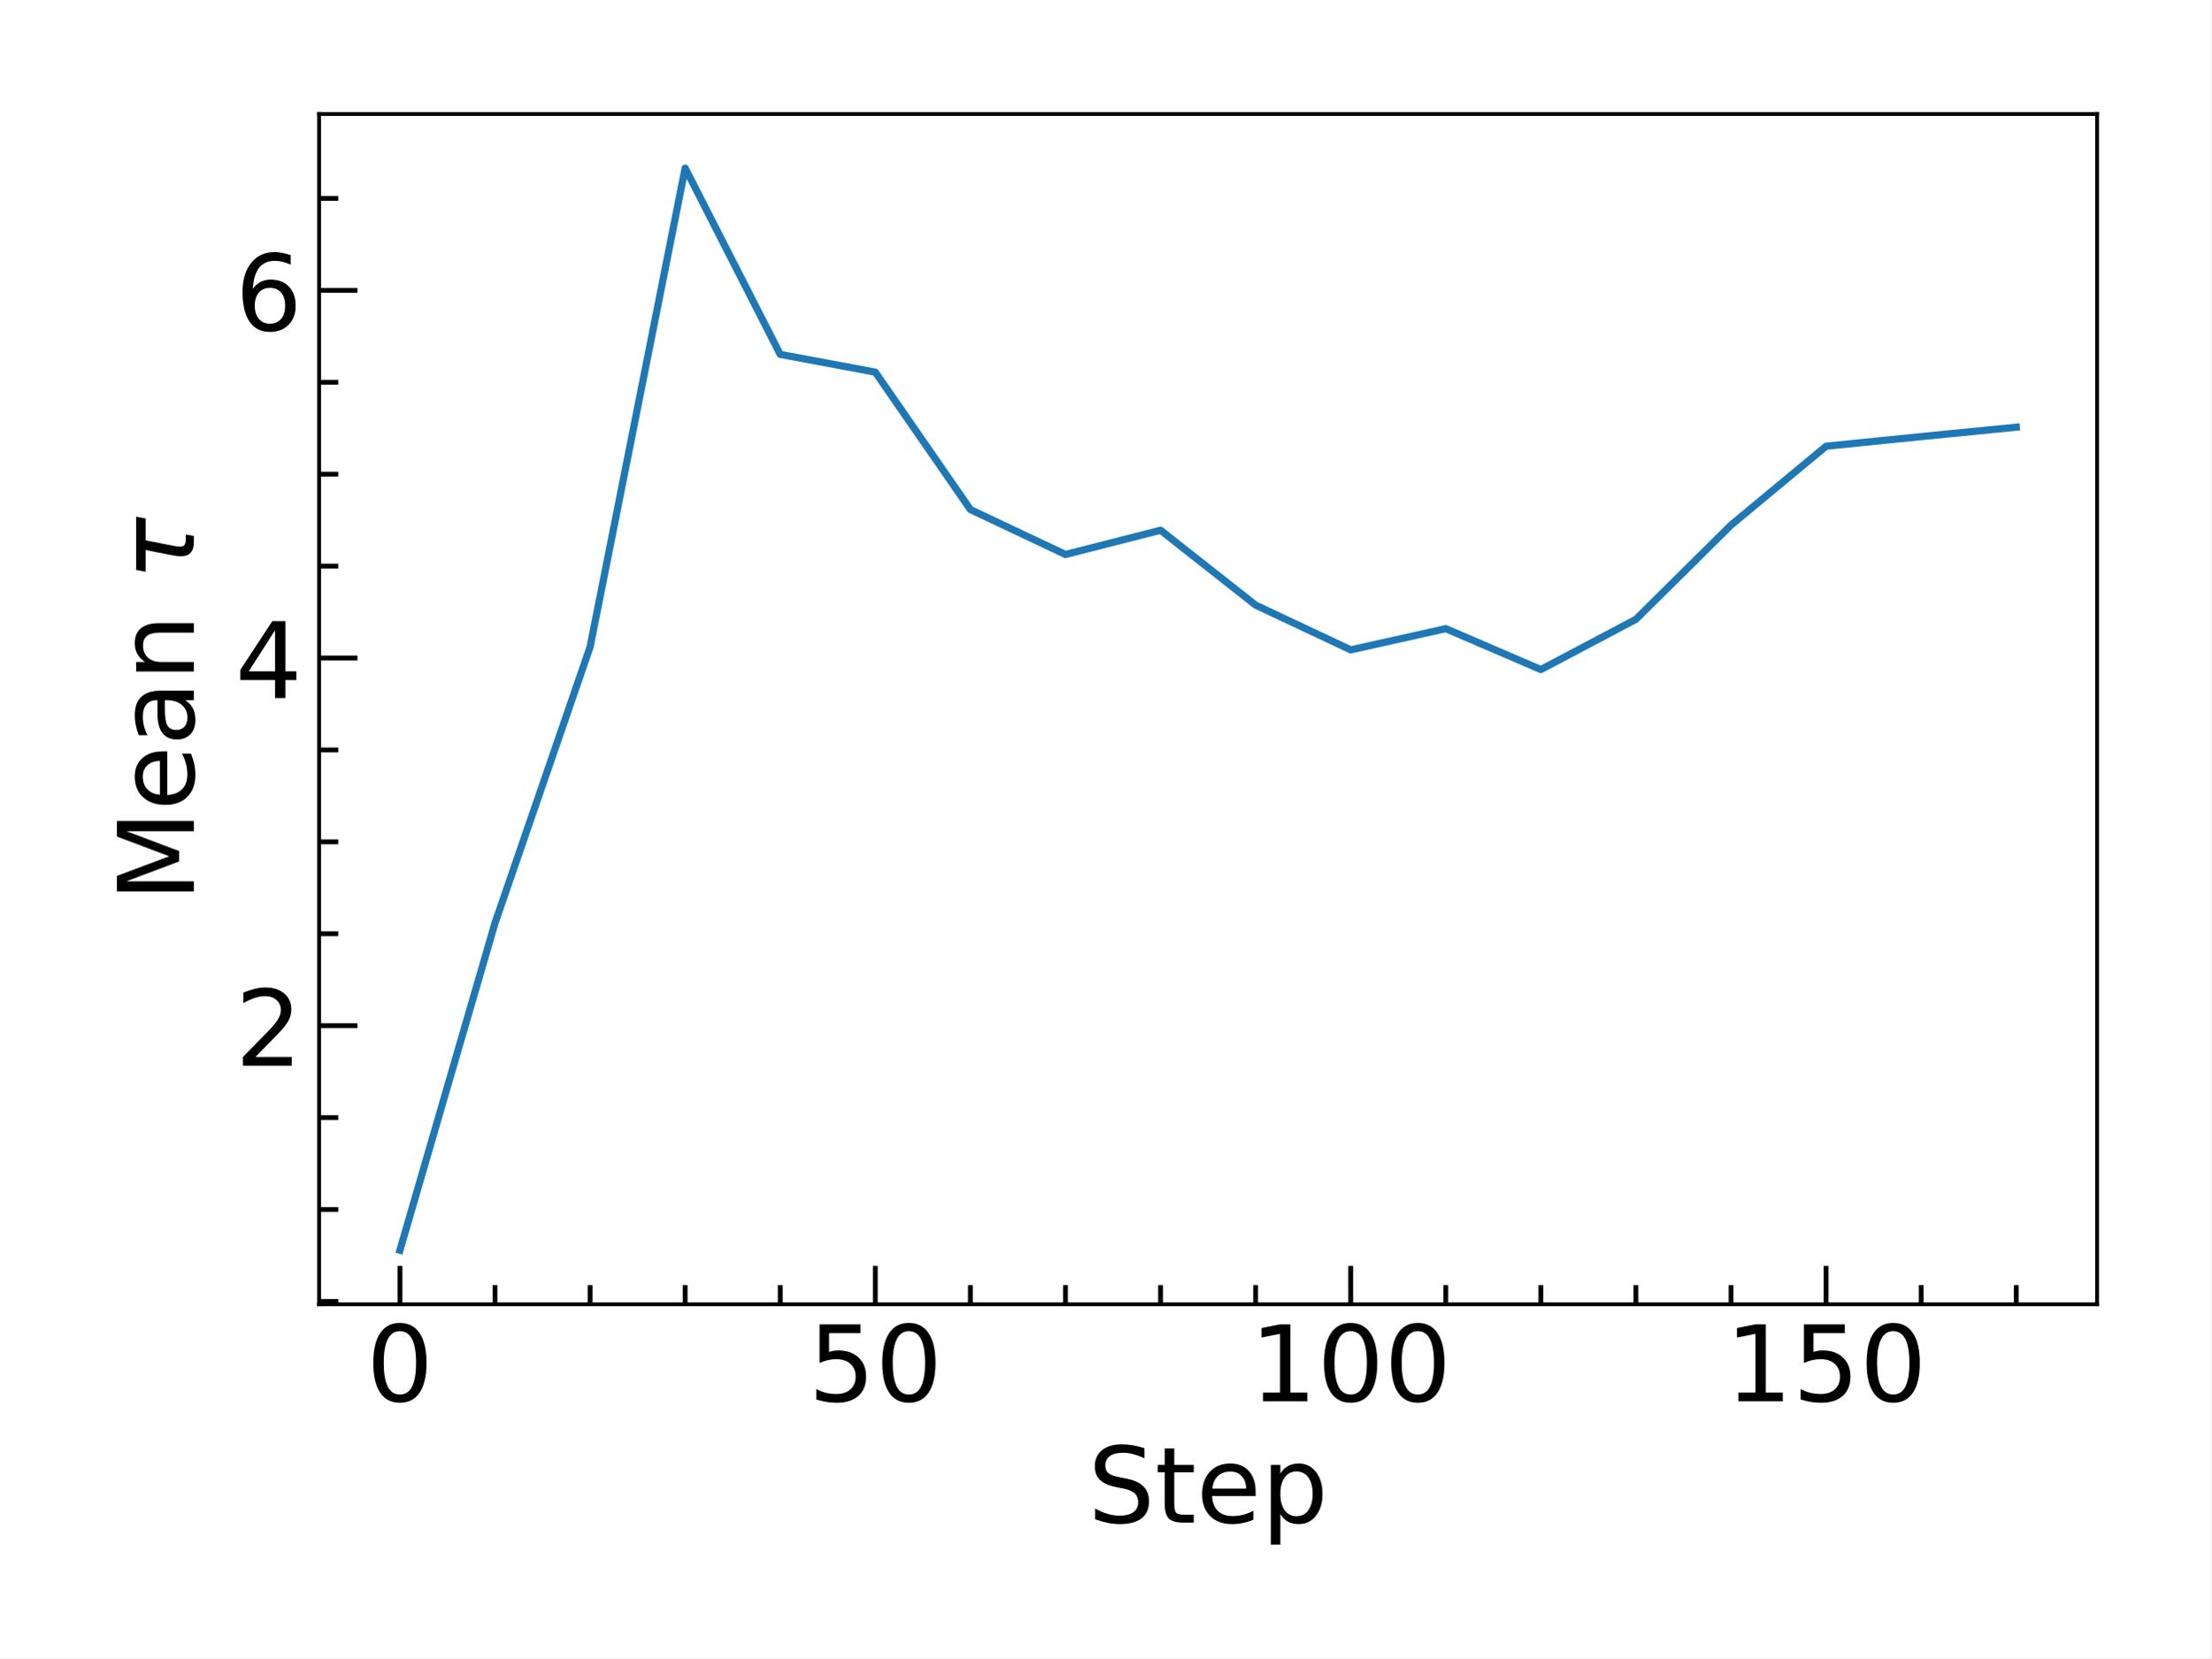
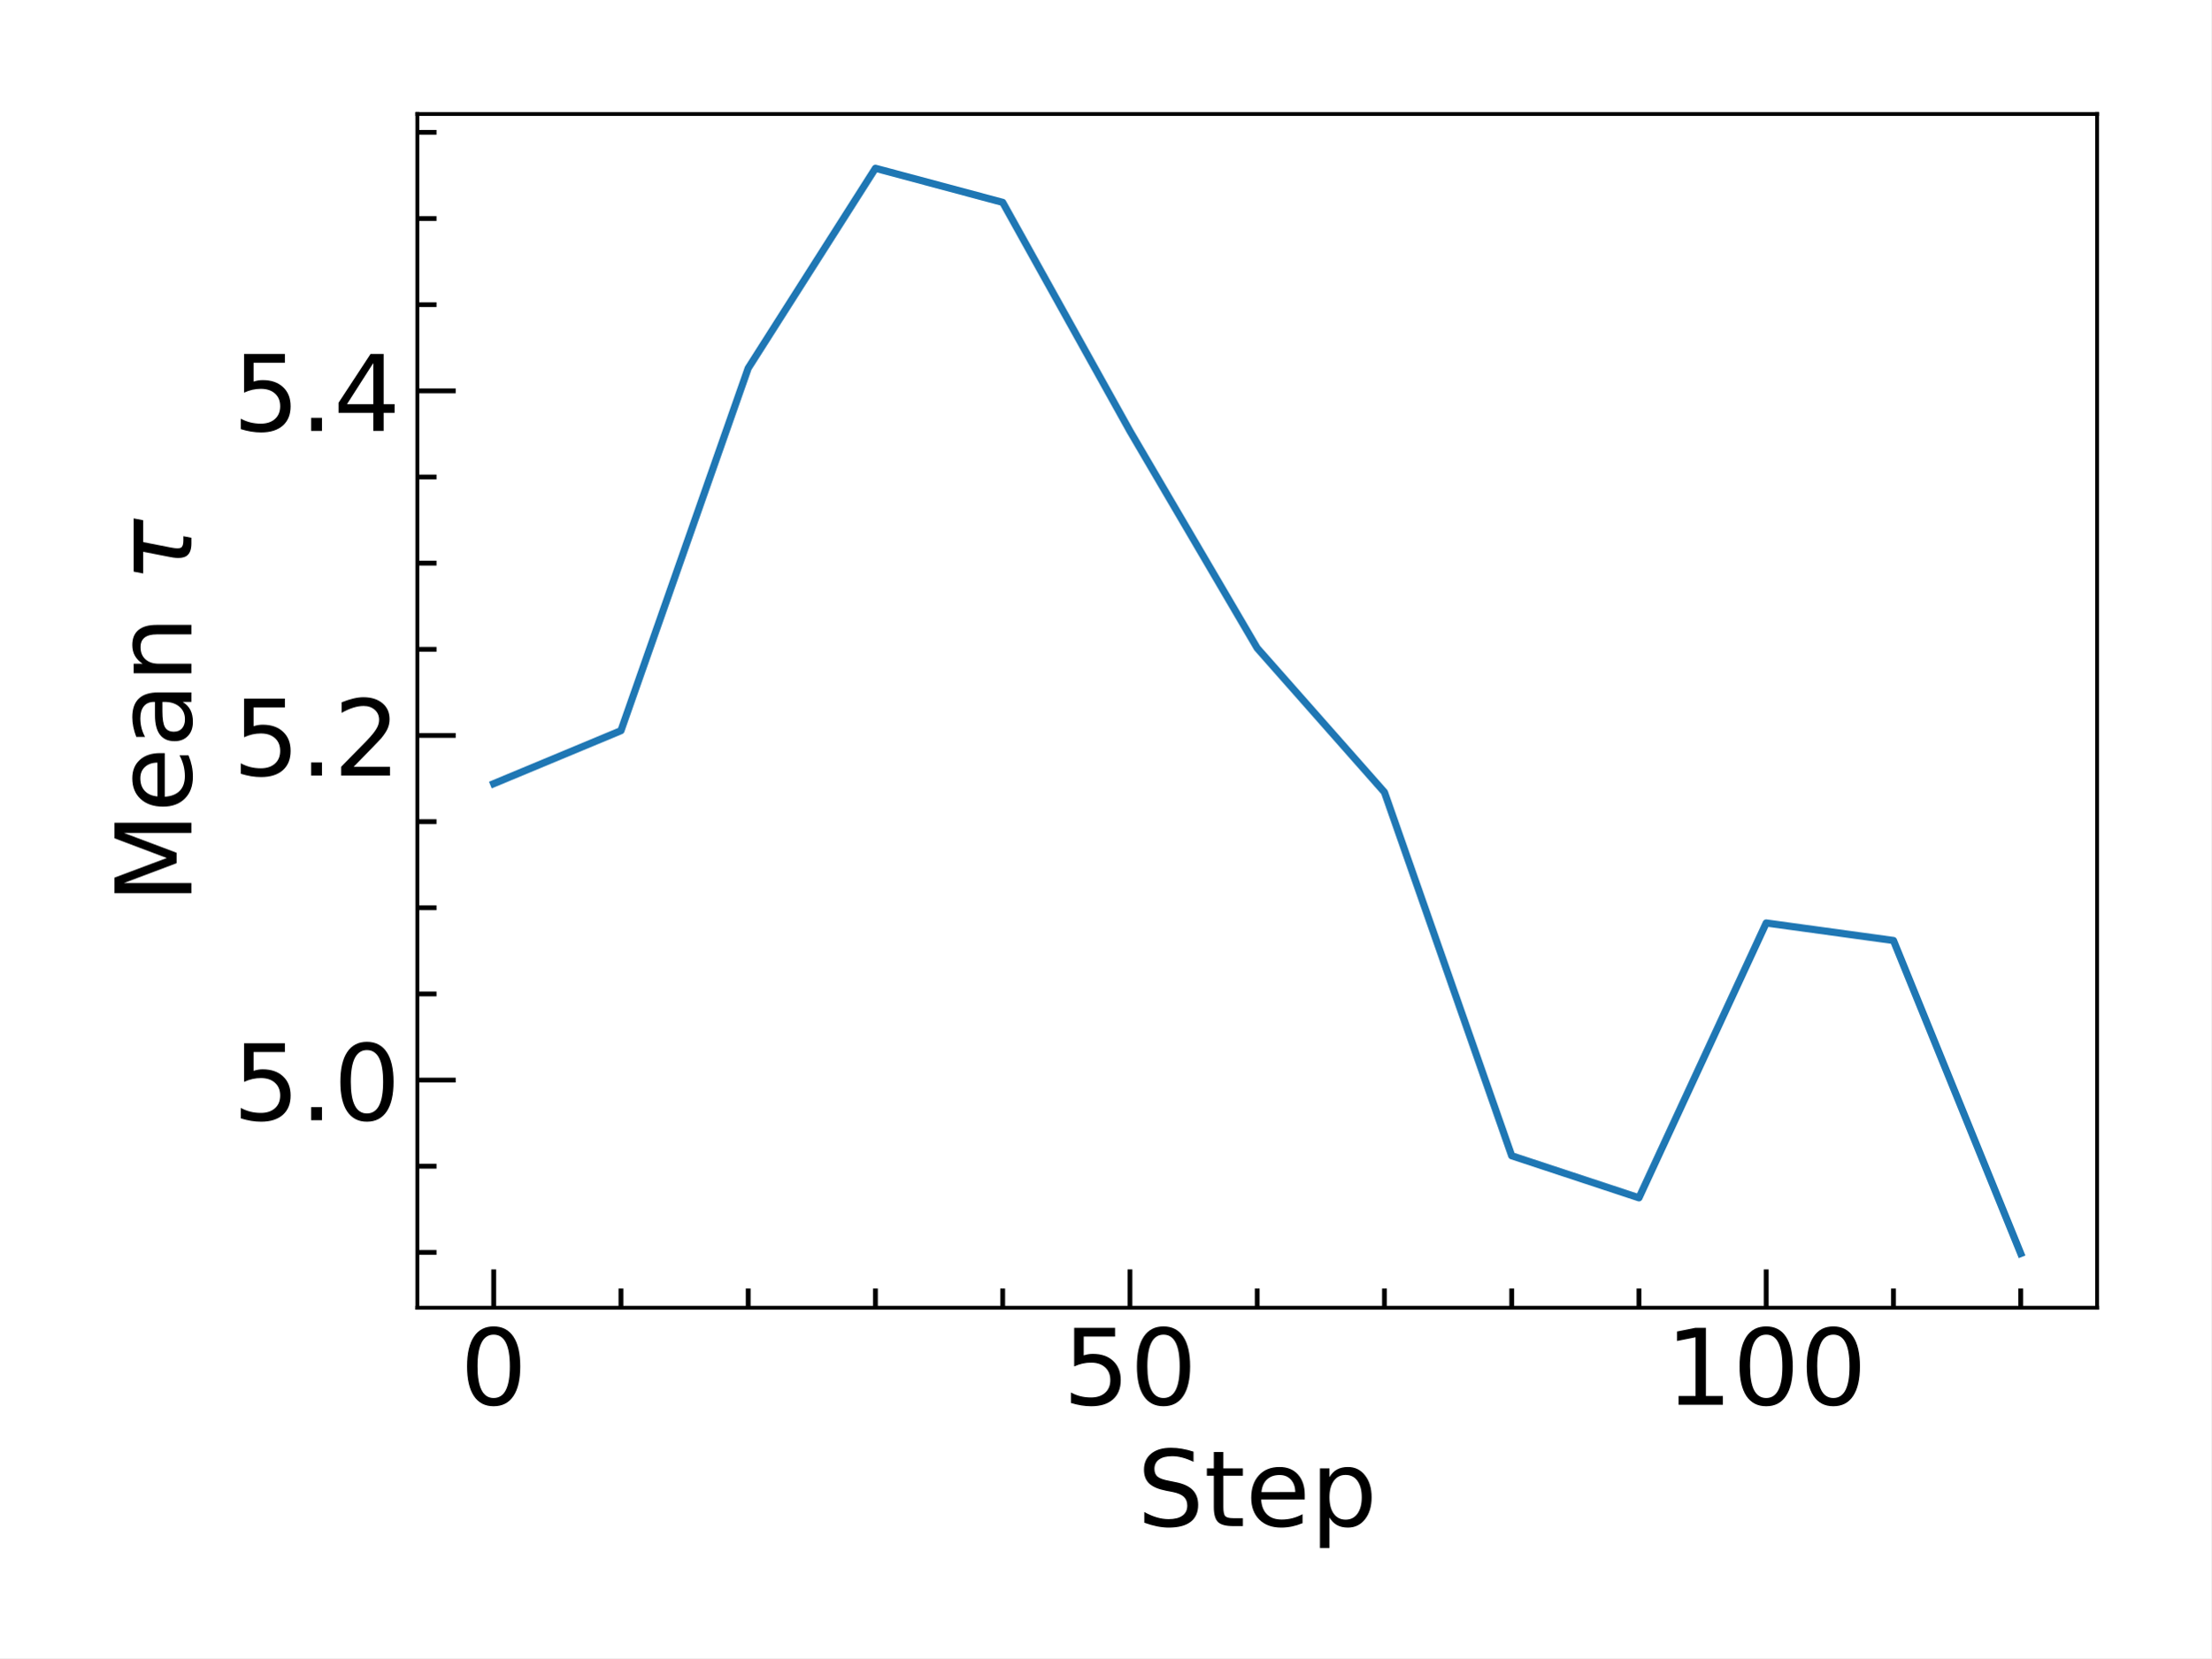
<svg xmlns="http://www.w3.org/2000/svg" xmlns:xlink="http://www.w3.org/1999/xlink" width="460.8pt" height="345.6pt" viewBox="0 0 460.8 345.6" version="1.1">
  <defs>
    <style type="text/css">*{stroke-linejoin: round; stroke-linecap: butt}</style>
  </defs>
  <g id="figure_1">
    <g id="patch_1">
      <path d="M 0 345.6  L 460.8 345.6  L 460.8 0  L 0 0  z " style="fill: #ffffff" />
    </g>
    <g id="axes_1">
      <g id="patch_2">
-         <path d="M 66.495 271.86  L 437.04 271.86  L 437.04 23.76  L 66.495 23.76  z " style="fill: #ffffff" />
+         <path d="M 86.97 272.58  L 437.04 272.58  L 437.04 23.76  L 86.97 23.76  z " style="fill: #ffffff" />
      </g>
      <g id="matplotlib.axis_1">
        <g id="xtick_1">
          <g id="line2d_1">
            <defs>
-               <path id="m6f85033cd1" d="M 0 0  L 0 -8  " style="stroke: #000000" />
-             </defs>
-             <g>
-               <use xlink:href="#m6f85033cd1" x="83.338" y="271.86" style="stroke: #000000" />
+               <path id="m7ad38cec96" d="M 0 0  L 0 -8  " style="stroke: #000000" />
+             </defs>
+             <g>
+               <use xlink:href="#m7ad38cec96" x="102.882" y="272.58" style="stroke: #000000" />
            </g>
          </g>
          <g id="text_1">
-             <g transform="translate(76.33921 292.0766) scale(0.22 -0.22)">
+             <g transform="translate(95.88352 292.7966) scale(0.22 -0.22)">
              <defs>
                <path id="DejaVuSans-30" d="M 2034 4250  Q 1547 4250 1301 3770  Q 1056 3291 1056 2328  Q 1056 1369 1301 889  Q 1547 409 2034 409  Q 2525 409 2770 889  Q 3016 1369 3016 2328  Q 3016 3291 2770 3770  Q 2525 4250 2034 4250  z M 2034 4750  Q 2819 4750 3233 4129  Q 3647 3509 3647 2328  Q 3647 1150 3233 529  Q 2819 -91 2034 -91  Q 1250 -91 836 529  Q 422 1150 422 2328  Q 422 3509 836 4129  Q 1250 4750 2034 4750  z " transform="scale(0.015625)" />
              </defs>
              <use xlink:href="#DejaVuSans-30" />
            </g>
          </g>
        </g>
        <g id="xtick_2">
          <g id="line2d_2">
            <g>
-               <use xlink:href="#m6f85033cd1" x="182.414" y="271.86" style="stroke: #000000" />
+               <use xlink:href="#m7ad38cec96" x="235.485" y="272.58" style="stroke: #000000" />
            </g>
          </g>
          <g id="text_2">
-             <g transform="translate(168.4167 292.0766) scale(0.22 -0.22)">
+             <g transform="translate(221.487 292.7966) scale(0.22 -0.22)">
              <defs>
                <path id="DejaVuSans-35" d="M 691 4666  L 3169 4666  L 3169 4134  L 1269 4134  L 1269 2991  Q 1406 3038 1543 3061  Q 1681 3084 1819 3084  Q 2600 3084 3056 2656  Q 3513 2228 3513 1497  Q 3513 744 3044 326  Q 2575 -91 1722 -91  Q 1428 -91 1123 -41  Q 819 9 494 109  L 494 744  Q 775 591 1075 516  Q 1375 441 1709 441  Q 2250 441 2565 725  Q 2881 1009 2881 1497  Q 2881 1984 2565 2268  Q 2250 2553 1709 2553  Q 1456 2553 1204 2497  Q 953 2441 691 2322  L 691 4666  z " transform="scale(0.015625)" />
              </defs>
              <use xlink:href="#DejaVuSans-35" />
              <use xlink:href="#DejaVuSans-30" transform="translate(63.62305 0)" />
            </g>
          </g>
        </g>
        <g id="xtick_3">
          <g id="line2d_3">
            <g>
-               <use xlink:href="#m6f85033cd1" x="281.49" y="271.86" style="stroke: #000000" />
+               <use xlink:href="#m7ad38cec96" x="368.087" y="272.58" style="stroke: #000000" />
            </g>
          </g>
          <g id="text_3">
-             <g transform="translate(260.4941 292.0766) scale(0.22 -0.22)">
+             <g transform="translate(347.0906 292.7966) scale(0.22 -0.22)">
              <defs>
                <path id="DejaVuSans-31" d="M 794 531  L 1825 531  L 1825 4091  L 703 3866  L 703 4441  L 1819 4666  L 2450 4666  L 2450 531  L 3481 531  L 3481 0  L 794 0  L 794 531  z " transform="scale(0.015625)" />
              </defs>
              <use xlink:href="#DejaVuSans-31" />
              <use xlink:href="#DejaVuSans-30" transform="translate(63.62305 0)" />
              <use xlink:href="#DejaVuSans-30" transform="translate(127.2461 0)" />
            </g>
          </g>
        </g>
        <g id="xtick_4">
          <g id="line2d_4">
-             <g>
-               <use xlink:href="#m6f85033cd1" x="380.567" y="271.86" style="stroke: #000000" />
-             </g>
-           </g>
-           <g id="text_4">
-             <g transform="translate(359.5703 292.0766) scale(0.22 -0.22)">
-               <use xlink:href="#DejaVuSans-31" />
-               <use xlink:href="#DejaVuSans-35" transform="translate(63.62305 0)" />
-               <use xlink:href="#DejaVuSans-30" transform="translate(127.2461 0)" />
+             <defs>
+               <path id="mfe4182b455" d="M 0 0  L 0 -4  " style="stroke: #000000" />
+             </defs>
+             <g>
+               <use xlink:href="#mfe4182b455" x="129.403" y="272.58" style="stroke: #000000" />
            </g>
          </g>
        </g>
        <g id="xtick_5">
          <g id="line2d_5">
-             <defs>
-               <path id="mc40133fe1e" d="M 0 0  L 0 -4  " style="stroke: #000000" />
-             </defs>
-             <g>
-               <use xlink:href="#mc40133fe1e" x="103.153" y="271.86" style="stroke: #000000" />
+             <g>
+               <use xlink:href="#mfe4182b455" x="155.923" y="272.58" style="stroke: #000000" />
            </g>
          </g>
        </g>
        <g id="xtick_6">
          <g id="line2d_6">
            <g>
-               <use xlink:href="#mc40133fe1e" x="122.968" y="271.86" style="stroke: #000000" />
+               <use xlink:href="#mfe4182b455" x="182.444" y="272.58" style="stroke: #000000" />
            </g>
          </g>
        </g>
        <g id="xtick_7">
          <g id="line2d_7">
            <g>
-               <use xlink:href="#mc40133fe1e" x="142.784" y="271.86" style="stroke: #000000" />
+               <use xlink:href="#mfe4182b455" x="208.964" y="272.58" style="stroke: #000000" />
            </g>
          </g>
        </g>
        <g id="xtick_8">
          <g id="line2d_8">
            <g>
-               <use xlink:href="#mc40133fe1e" x="162.599" y="271.86" style="stroke: #000000" />
+               <use xlink:href="#mfe4182b455" x="262.005" y="272.58" style="stroke: #000000" />
            </g>
          </g>
        </g>
        <g id="xtick_9">
          <g id="line2d_9">
            <g>
-               <use xlink:href="#mc40133fe1e" x="202.229" y="271.86" style="stroke: #000000" />
+               <use xlink:href="#mfe4182b455" x="288.525" y="272.58" style="stroke: #000000" />
            </g>
          </g>
        </g>
        <g id="xtick_10">
          <g id="line2d_10">
            <g>
-               <use xlink:href="#mc40133fe1e" x="222.045" y="271.86" style="stroke: #000000" />
+               <use xlink:href="#mfe4182b455" x="315.046" y="272.58" style="stroke: #000000" />
            </g>
          </g>
        </g>
        <g id="xtick_11">
          <g id="line2d_11">
            <g>
-               <use xlink:href="#mc40133fe1e" x="241.86" y="271.86" style="stroke: #000000" />
+               <use xlink:href="#mfe4182b455" x="341.566" y="272.58" style="stroke: #000000" />
            </g>
          </g>
        </g>
        <g id="xtick_12">
          <g id="line2d_12">
            <g>
-               <use xlink:href="#mc40133fe1e" x="261.675" y="271.86" style="stroke: #000000" />
+               <use xlink:href="#mfe4182b455" x="394.607" y="272.58" style="stroke: #000000" />
            </g>
          </g>
        </g>
        <g id="xtick_13">
          <g id="line2d_13">
            <g>
-               <use xlink:href="#mc40133fe1e" x="301.306" y="271.86" style="stroke: #000000" />
-             </g>
-           </g>
-         </g>
-         <g id="xtick_14">
-           <g id="line2d_14">
-             <g>
-               <use xlink:href="#mc40133fe1e" x="321.121" y="271.86" style="stroke: #000000" />
-             </g>
-           </g>
-         </g>
-         <g id="xtick_15">
-           <g id="line2d_15">
-             <g>
-               <use xlink:href="#mc40133fe1e" x="340.936" y="271.86" style="stroke: #000000" />
-             </g>
-           </g>
-         </g>
-         <g id="xtick_16">
-           <g id="line2d_16">
-             <g>
-               <use xlink:href="#mc40133fe1e" x="360.751" y="271.86" style="stroke: #000000" />
-             </g>
-           </g>
-         </g>
-         <g id="xtick_17">
-           <g id="line2d_17">
-             <g>
-               <use xlink:href="#mc40133fe1e" x="400.382" y="271.86" style="stroke: #000000" />
-             </g>
-           </g>
-         </g>
-         <g id="xtick_18">
-           <g id="line2d_18">
-             <g>
-               <use xlink:href="#mc40133fe1e" x="420.197" y="271.86" style="stroke: #000000" />
-             </g>
-           </g>
-         </g>
-         <g id="text_5">
-           <g transform="translate(226.7202 317.3684) scale(0.22 -0.22)">
+               <use xlink:href="#mfe4182b455" x="421.128" y="272.58" style="stroke: #000000" />
+             </g>
+           </g>
+         </g>
+         <g id="text_4">
+           <g transform="translate(236.9577 318.0884) scale(0.22 -0.22)">
            <defs>
              <path id="DejaVuSans-53" d="M 3425 4513  L 3425 3897  Q 3066 4069 2747 4153  Q 2428 4238 2131 4238  Q 1616 4238 1336 4038  Q 1056 3838 1056 3469  Q 1056 3159 1242 3001  Q 1428 2844 1947 2747  L 2328 2669  Q 3034 2534 3370 2195  Q 3706 1856 3706 1288  Q 3706 609 3251 259  Q 2797 -91 1919 -91  Q 1588 -91 1214 -16  Q 841 59 441 206  L 441 856  Q 825 641 1194 531  Q 1563 422 1919 422  Q 2459 422 2753 634  Q 3047 847 3047 1241  Q 3047 1584 2836 1778  Q 2625 1972 2144 2069  L 1759 2144  Q 1053 2284 737 2584  Q 422 2884 422 3419  Q 422 4038 858 4394  Q 1294 4750 2059 4750  Q 2388 4750 2728 4690  Q 3069 4631 3425 4513  z " transform="scale(0.015625)" />
              <path id="DejaVuSans-74" d="M 1172 4494  L 1172 3500  L 2356 3500  L 2356 3053  L 1172 3053  L 1172 1153  Q 1172 725 1289 603  Q 1406 481 1766 481  L 2356 481  L 2356 0  L 1766 0  Q 1100 0 847 248  Q 594 497 594 1153  L 594 3053  L 172 3053  L 172 3500  L 594 3500  L 594 4494  L 1172 4494  z " transform="scale(0.015625)" />
              <path id="DejaVuSans-65" d="M 3597 1894  L 3597 1613  L 953 1613  Q 991 1019 1311 708  Q 1631 397 2203 397  Q 2534 397 2845 478  Q 3156 559 3463 722  L 3463 178  Q 3153 47 2828 -22  Q 2503 -91 2169 -91  Q 1331 -91 842 396  Q 353 884 353 1716  Q 353 2575 817 3079  Q 1281 3584 2069 3584  Q 2775 3584 3186 3129  Q 3597 2675 3597 1894  z M 3022 2063  Q 3016 2534 2758 2815  Q 2500 3097 2075 3097  Q 1594 3097 1305 2825  Q 1016 2553 972 2059  L 3022 2063  z " transform="scale(0.015625)" />
              <path id="DejaVuSans-70" d="M 1159 525  L 1159 -1331  L 581 -1331  L 581 3500  L 1159 3500  L 1159 2969  Q 1341 3281 1617 3432  Q 1894 3584 2278 3584  Q 2916 3584 3314 3078  Q 3713 2572 3713 1747  Q 3713 922 3314 415  Q 2916 -91 2278 -91  Q 1894 -91 1617 61  Q 1341 213 1159 525  z M 3116 1747  Q 3116 2381 2855 2742  Q 2594 3103 2138 3103  Q 1681 3103 1420 2742  Q 1159 2381 1159 1747  Q 1159 1113 1420 752  Q 1681 391 2138 391  Q 2594 391 2855 752  Q 3116 1113 3116 1747  z " transform="scale(0.015625)" />
            </defs>
            <use xlink:href="#DejaVuSans-53" />
            <use xlink:href="#DejaVuSans-74" transform="translate(63.47656 0)" />
            <use xlink:href="#DejaVuSans-65" transform="translate(102.6855 0)" />
            <use xlink:href="#DejaVuSans-70" transform="translate(164.209 0)" />
          </g>
        </g>
      </g>
      <g id="matplotlib.axis_2">
        <g id="ytick_1">
+           <g id="line2d_14">
+             <defs>
+               <path id="mbdcddaca5a" d="M 0 0  L 8 0  " style="stroke: #000000" />
+             </defs>
+             <g>
+               <use xlink:href="#mbdcddaca5a" x="86.97" y="225.125" style="stroke: #000000" />
+             </g>
+           </g>
+           <g id="text_5">
+             <g transform="translate(48.48313 233.4828) scale(0.22 -0.22)">
+               <defs>
+                 <path id="DejaVuSans-2e" d="M 684 794  L 1344 794  L 1344 0  L 684 0  L 684 794  z " transform="scale(0.015625)" />
+               </defs>
+               <use xlink:href="#DejaVuSans-35" />
+               <use xlink:href="#DejaVuSans-2e" transform="translate(63.62305 0)" />
+               <use xlink:href="#DejaVuSans-30" transform="translate(95.41016 0)" />
+             </g>
+           </g>
+         </g>
+         <g id="ytick_2">
+           <g id="line2d_15">
+             <g>
+               <use xlink:href="#mbdcddaca5a" x="86.97" y="153.292" style="stroke: #000000" />
+             </g>
+           </g>
+           <g id="text_6">
+             <g transform="translate(48.48313 161.6499) scale(0.22 -0.22)">
+               <defs>
+                 <path id="DejaVuSans-32" d="M 1228 531  L 3431 531  L 3431 0  L 469 0  L 469 531  Q 828 903 1448 1529  Q 2069 2156 2228 2338  Q 2531 2678 2651 2914  Q 2772 3150 2772 3378  Q 2772 3750 2511 3984  Q 2250 4219 1831 4219  Q 1534 4219 1204 4116  Q 875 4013 500 3803  L 500 4441  Q 881 4594 1212 4672  Q 1544 4750 1819 4750  Q 2544 4750 2975 4387  Q 3406 4025 3406 3419  Q 3406 3131 3298 2873  Q 3191 2616 2906 2266  Q 2828 2175 2409 1742  Q 1991 1309 1228 531  z " transform="scale(0.015625)" />
+               </defs>
+               <use xlink:href="#DejaVuSans-35" />
+               <use xlink:href="#DejaVuSans-2e" transform="translate(63.62305 0)" />
+               <use xlink:href="#DejaVuSans-32" transform="translate(95.41016 0)" />
+             </g>
+           </g>
+         </g>
+         <g id="ytick_3">
+           <g id="line2d_16">
+             <g>
+               <use xlink:href="#mbdcddaca5a" x="86.97" y="81.459" style="stroke: #000000" />
+             </g>
+           </g>
+           <g id="text_7">
+             <g transform="translate(48.48313 89.81704) scale(0.22 -0.22)">
+               <defs>
+                 <path id="DejaVuSans-34" d="M 2419 4116  L 825 1625  L 2419 1625  L 2419 4116  z M 2253 4666  L 3047 4666  L 3047 1625  L 3713 1625  L 3713 1100  L 3047 1100  L 3047 0  L 2419 0  L 2419 1100  L 313 1100  L 313 1709  L 2253 4666  z " transform="scale(0.015625)" />
+               </defs>
+               <use xlink:href="#DejaVuSans-35" />
+               <use xlink:href="#DejaVuSans-2e" transform="translate(63.62305 0)" />
+               <use xlink:href="#DejaVuSans-34" transform="translate(95.41016 0)" />
+             </g>
+           </g>
+         </g>
+         <g id="ytick_4">
+           <g id="line2d_17">
+             <defs>
+               <path id="maab7fd90dd" d="M 0 0  L 4 0  " style="stroke: #000000" />
+             </defs>
+             <g>
+               <use xlink:href="#maab7fd90dd" x="86.97" y="261.041" style="stroke: #000000" />
+             </g>
+           </g>
+         </g>
+         <g id="ytick_5">
+           <g id="line2d_18">
+             <g>
+               <use xlink:href="#maab7fd90dd" x="86.97" y="243.083" style="stroke: #000000" />
+             </g>
+           </g>
+         </g>
+         <g id="ytick_6">
          <g id="line2d_19">
-             <defs>
-               <path id="m8b53374f3d" d="M 0 0  L 8 0  " style="stroke: #000000" />
-             </defs>
-             <g>
-               <use xlink:href="#m8b53374f3d" x="66.495" y="213.787" style="stroke: #000000" />
-             </g>
-           </g>
-           <g id="text_6">
-             <g transform="translate(48.9975 222.145) scale(0.22 -0.22)">
-               <defs>
-                 <path id="DejaVuSans-32" d="M 1228 531  L 3431 531  L 3431 0  L 469 0  L 469 531  Q 828 903 1448 1529  Q 2069 2156 2228 2338  Q 2531 2678 2651 2914  Q 2772 3150 2772 3378  Q 2772 3750 2511 3984  Q 2250 4219 1831 4219  Q 1534 4219 1204 4116  Q 875 4013 500 3803  L 500 4441  Q 881 4594 1212 4672  Q 1544 4750 1819 4750  Q 2544 4750 2975 4387  Q 3406 4025 3406 3419  Q 3406 3131 3298 2873  Q 3191 2616 2906 2266  Q 2828 2175 2409 1742  Q 1991 1309 1228 531  z " transform="scale(0.015625)" />
-               </defs>
-               <use xlink:href="#DejaVuSans-32" />
-             </g>
-           </g>
-         </g>
-         <g id="ytick_2">
+             <g>
+               <use xlink:href="#maab7fd90dd" x="86.97" y="207.166" style="stroke: #000000" />
+             </g>
+           </g>
+         </g>
+         <g id="ytick_7">
          <g id="line2d_20">
            <g>
-               <use xlink:href="#m8b53374f3d" x="66.495" y="137.148" style="stroke: #000000" />
-             </g>
-           </g>
-           <g id="text_7">
-             <g transform="translate(48.9975 145.5067) scale(0.22 -0.22)">
-               <defs>
-                 <path id="DejaVuSans-34" d="M 2419 4116  L 825 1625  L 2419 1625  L 2419 4116  z M 2253 4666  L 3047 4666  L 3047 1625  L 3713 1625  L 3713 1100  L 3047 1100  L 3047 0  L 2419 0  L 2419 1100  L 313 1100  L 313 1709  L 2253 4666  z " transform="scale(0.015625)" />
-               </defs>
-               <use xlink:href="#DejaVuSans-34" />
-             </g>
-           </g>
-         </g>
-         <g id="ytick_3">
+               <use xlink:href="#maab7fd90dd" x="86.97" y="189.208" style="stroke: #000000" />
+             </g>
+           </g>
+         </g>
+         <g id="ytick_8">
          <g id="line2d_21">
            <g>
-               <use xlink:href="#m8b53374f3d" x="66.495" y="60.51" style="stroke: #000000" />
-             </g>
-           </g>
-           <g id="text_8">
-             <g transform="translate(48.9975 68.8683) scale(0.22 -0.22)">
-               <defs>
-                 <path id="DejaVuSans-36" d="M 2113 2584  Q 1688 2584 1439 2293  Q 1191 2003 1191 1497  Q 1191 994 1439 701  Q 1688 409 2113 409  Q 2538 409 2786 701  Q 3034 994 3034 1497  Q 3034 2003 2786 2293  Q 2538 2584 2113 2584  z M 3366 4563  L 3366 3988  Q 3128 4100 2886 4159  Q 2644 4219 2406 4219  Q 1781 4219 1451 3797  Q 1122 3375 1075 2522  Q 1259 2794 1537 2939  Q 1816 3084 2150 3084  Q 2853 3084 3261 2657  Q 3669 2231 3669 1497  Q 3669 778 3244 343  Q 2819 -91 2113 -91  Q 1303 -91 875 529  Q 447 1150 447 2328  Q 447 3434 972 4092  Q 1497 4750 2381 4750  Q 2619 4750 2861 4703  Q 3103 4656 3366 4563  z " transform="scale(0.015625)" />
-               </defs>
-               <use xlink:href="#DejaVuSans-36" />
-             </g>
-           </g>
-         </g>
-         <g id="ytick_4">
+               <use xlink:href="#maab7fd90dd" x="86.97" y="171.25" style="stroke: #000000" />
+             </g>
+           </g>
+         </g>
+         <g id="ytick_9">
          <g id="line2d_22">
-             <defs>
-               <path id="m0b0fd214ec" d="M 0 0  L 4 0  " style="stroke: #000000" />
-             </defs>
-             <g>
-               <use xlink:href="#m0b0fd214ec" x="66.495" y="271.266" style="stroke: #000000" />
-             </g>
-           </g>
-         </g>
-         <g id="ytick_5">
+             <g>
+               <use xlink:href="#maab7fd90dd" x="86.97" y="135.333" style="stroke: #000000" />
+             </g>
+           </g>
+         </g>
+         <g id="ytick_10">
          <g id="line2d_23">
            <g>
-               <use xlink:href="#m0b0fd214ec" x="66.495" y="252.106" style="stroke: #000000" />
-             </g>
-           </g>
-         </g>
-         <g id="ytick_6">
+               <use xlink:href="#maab7fd90dd" x="86.97" y="117.375" style="stroke: #000000" />
+             </g>
+           </g>
+         </g>
+         <g id="ytick_11">
          <g id="line2d_24">
            <g>
-               <use xlink:href="#m0b0fd214ec" x="66.495" y="232.946" style="stroke: #000000" />
-             </g>
-           </g>
-         </g>
-         <g id="ytick_7">
+               <use xlink:href="#maab7fd90dd" x="86.97" y="99.417" style="stroke: #000000" />
+             </g>
+           </g>
+         </g>
+         <g id="ytick_12">
          <g id="line2d_25">
            <g>
-               <use xlink:href="#m0b0fd214ec" x="66.495" y="194.627" style="stroke: #000000" />
-             </g>
-           </g>
-         </g>
-         <g id="ytick_8">
+               <use xlink:href="#maab7fd90dd" x="86.97" y="63.501" style="stroke: #000000" />
+             </g>
+           </g>
+         </g>
+         <g id="ytick_13">
          <g id="line2d_26">
            <g>
-               <use xlink:href="#m0b0fd214ec" x="66.495" y="175.468" style="stroke: #000000" />
-             </g>
-           </g>
-         </g>
-         <g id="ytick_9">
+               <use xlink:href="#maab7fd90dd" x="86.97" y="45.542" style="stroke: #000000" />
+             </g>
+           </g>
+         </g>
+         <g id="ytick_14">
          <g id="line2d_27">
            <g>
-               <use xlink:href="#m0b0fd214ec" x="66.495" y="156.308" style="stroke: #000000" />
-             </g>
-           </g>
-         </g>
-         <g id="ytick_10">
-           <g id="line2d_28">
-             <g>
-               <use xlink:href="#m0b0fd214ec" x="66.495" y="117.989" style="stroke: #000000" />
-             </g>
-           </g>
-         </g>
-         <g id="ytick_11">
-           <g id="line2d_29">
-             <g>
-               <use xlink:href="#m0b0fd214ec" x="66.495" y="98.829" style="stroke: #000000" />
-             </g>
-           </g>
-         </g>
-         <g id="ytick_12">
-           <g id="line2d_30">
-             <g>
-               <use xlink:href="#m0b0fd214ec" x="66.495" y="79.67" style="stroke: #000000" />
-             </g>
-           </g>
-         </g>
-         <g id="ytick_13">
-           <g id="line2d_31">
-             <g>
-               <use xlink:href="#m0b0fd214ec" x="66.495" y="41.35" style="stroke: #000000" />
-             </g>
-           </g>
-         </g>
-         <g id="text_9">
-           <g transform="translate(40.42219 187.96) rotate(-90) scale(0.22 -0.22)">
+               <use xlink:href="#maab7fd90dd" x="86.97" y="27.584" style="stroke: #000000" />
+             </g>
+           </g>
+         </g>
+         <g id="text_8">
+           <g transform="translate(39.90781 188.32) rotate(-90) scale(0.22 -0.22)">
            <defs>
              <path id="DejaVuSans-4d" d="M 628 4666  L 1569 4666  L 2759 1491  L 3956 4666  L 4897 4666  L 4897 0  L 4281 0  L 4281 4097  L 3078 897  L 2444 897  L 1241 4097  L 1241 0  L 628 0  L 628 4666  z " transform="scale(0.015625)" />
              <path id="DejaVuSans-61" d="M 2194 1759  Q 1497 1759 1228 1600  Q 959 1441 959 1056  Q 959 750 1161 570  Q 1363 391 1709 391  Q 2188 391 2477 730  Q 2766 1069 2766 1631  L 2766 1759  L 2194 1759  z M 3341 1997  L 3341 0  L 2766 0  L 2766 531  Q 2569 213 2275 61  Q 1981 -91 1556 -91  Q 1019 -91 701 211  Q 384 513 384 1019  Q 384 1609 779 1909  Q 1175 2209 1959 2209  L 2766 2209  L 2766 2266  Q 2766 2663 2505 2880  Q 2244 3097 1772 3097  Q 1472 3097 1187 3025  Q 903 2953 641 2809  L 641 3341  Q 956 3463 1253 3523  Q 1550 3584 1831 3584  Q 2591 3584 2966 3190  Q 3341 2797 3341 1997  z " transform="scale(0.015625)" />
              <path id="DejaVuSans-6e" d="M 3513 2113  L 3513 0  L 2938 0  L 2938 2094  Q 2938 2591 2744 2837  Q 2550 3084 2163 3084  Q 1697 3084 1428 2787  Q 1159 2491 1159 1978  L 1159 0  L 581 0  L 581 3500  L 1159 3500  L 1159 2956  Q 1366 3272 1645 3428  Q 1925 3584 2291 3584  Q 2894 3584 3203 3211  Q 3513 2838 3513 2113  z " transform="scale(0.015625)" />
              <path id="DejaVuSans-20" transform="scale(0.015625)" />
              <path id="DejaVuSans-Oblique-3c4" d="M 2103 638  Q 2188 488 2525 488  L 2800 488  L 2706 0  L 2363 0  Q 1800 0 1600 300  Q 1403 606 1534 1269  L 1856 2925  L 541 2925  L 653 3500  L 3881 3500  L 3769 2925  L 2444 2925  L 2113 1234  Q 2025 781 2103 638  z " transform="scale(0.015625)" />
            </defs>
            <use xlink:href="#DejaVuSans-4d" transform="translate(0 0.09375)" />
            <use xlink:href="#DejaVuSans-65" transform="translate(86.2793 0.09375)" />
            <use xlink:href="#DejaVuSans-61" transform="translate(147.8027 0.09375)" />
            <use xlink:href="#DejaVuSans-6e" transform="translate(209.082 0.09375)" />
            <use xlink:href="#DejaVuSans-20" transform="translate(272.4609 0.09375)" />
            <use xlink:href="#DejaVuSans-Oblique-3c4" transform="translate(304.248 0.09375)" />
          </g>
        </g>
      </g>
-       <g id="line2d_32">
-         <path d="M 83.338 260.583  L 103.153 192.39  L 122.968 134.857  L 142.784 35.037  L 162.599 73.858  L 182.414 77.566  L 202.229 106.2  L 222.045 115.567  L 241.86 110.514  L 261.675 126.119  L 281.49 135.447  L 301.306 131.028  L 321.121 139.555  L 340.936 129.076  L 360.751 109.442  L 380.567 93  L 400.382 90.996  L 420.197 89.033  " clip-path="url(#p1185e1d3d7)" style="fill: none; stroke: #1f77b4; stroke-width: 1.5; stroke-linecap: square" />
+       <g id="line2d_28">
+         <path d="M 102.882 163.341  L 129.403 152.295  L 155.923 76.748  L 182.444 35.07  L 208.964 42.178  L 235.485 89.845  L 262.005 135.085  L 288.525 165.118  L 315.046 240.901  L 341.566 249.663  L 368.087 192.379  L 394.607 196.03  L 421.128 261.27  " clip-path="url(#pc05eb0c69d)" style="fill: none; stroke: #1f77b4; stroke-width: 1.5; stroke-linecap: square" />
      </g>
      <g id="patch_3">
-         <path d="M 66.495 271.86  L 66.495 23.76  " style="fill: none; stroke: #000000; stroke-width: 0.8; stroke-linejoin: miter; stroke-linecap: square" />
+         <path d="M 86.97 272.58  L 86.97 23.76  " style="fill: none; stroke: #000000; stroke-width: 0.8; stroke-linejoin: miter; stroke-linecap: square" />
      </g>
      <g id="patch_4">
-         <path d="M 437.04 271.86  L 437.04 23.76  " style="fill: none; stroke: #000000; stroke-width: 0.8; stroke-linejoin: miter; stroke-linecap: square" />
+         <path d="M 437.04 272.58  L 437.04 23.76  " style="fill: none; stroke: #000000; stroke-width: 0.8; stroke-linejoin: miter; stroke-linecap: square" />
      </g>
      <g id="patch_5">
-         <path d="M 66.495 271.86  L 437.04 271.86  " style="fill: none; stroke: #000000; stroke-width: 0.8; stroke-linejoin: miter; stroke-linecap: square" />
+         <path d="M 86.97 272.58  L 437.04 272.58  " style="fill: none; stroke: #000000; stroke-width: 0.8; stroke-linejoin: miter; stroke-linecap: square" />
      </g>
      <g id="patch_6">
-         <path d="M 66.495 23.76  L 437.04 23.76  " style="fill: none; stroke: #000000; stroke-width: 0.8; stroke-linejoin: miter; stroke-linecap: square" />
+         <path d="M 86.97 23.76  L 437.04 23.76  " style="fill: none; stroke: #000000; stroke-width: 0.8; stroke-linejoin: miter; stroke-linecap: square" />
      </g>
    </g>
  </g>
  <defs>
-     <clipPath id="p1185e1d3d7">
-       <rect x="66.495" y="23.76" width="370.545" height="248.1" />
+     <clipPath id="pc05eb0c69d">
+       <rect x="86.97" y="23.76" width="350.07" height="248.82" />
    </clipPath>
  </defs>
</svg>
